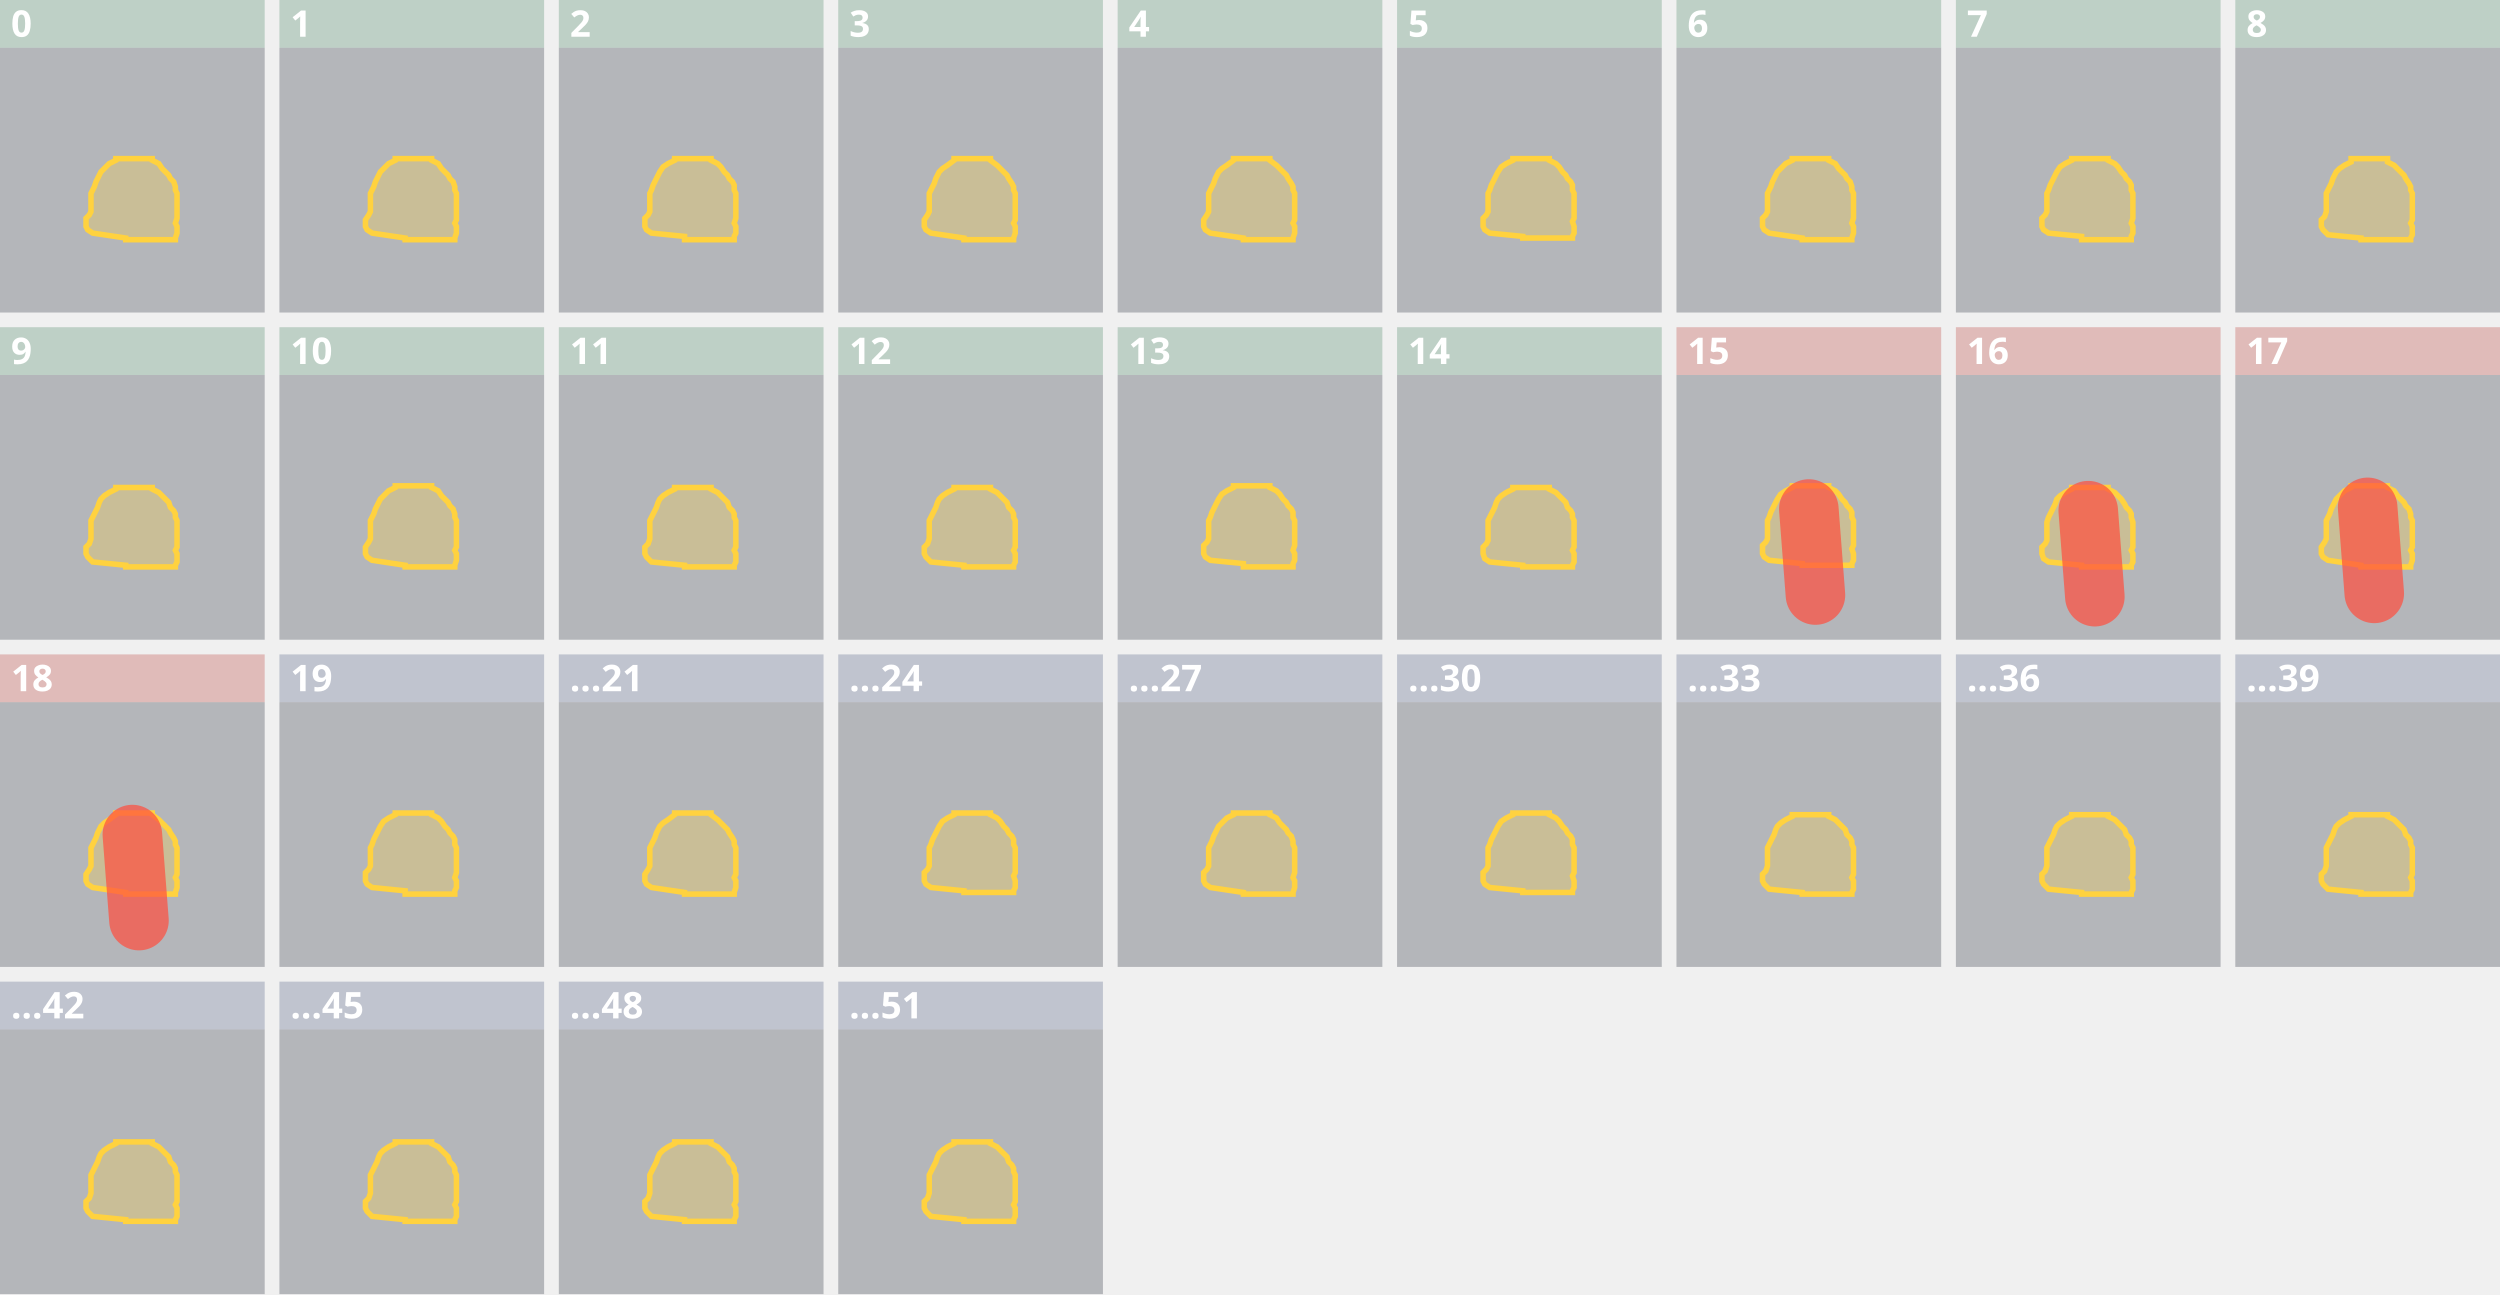
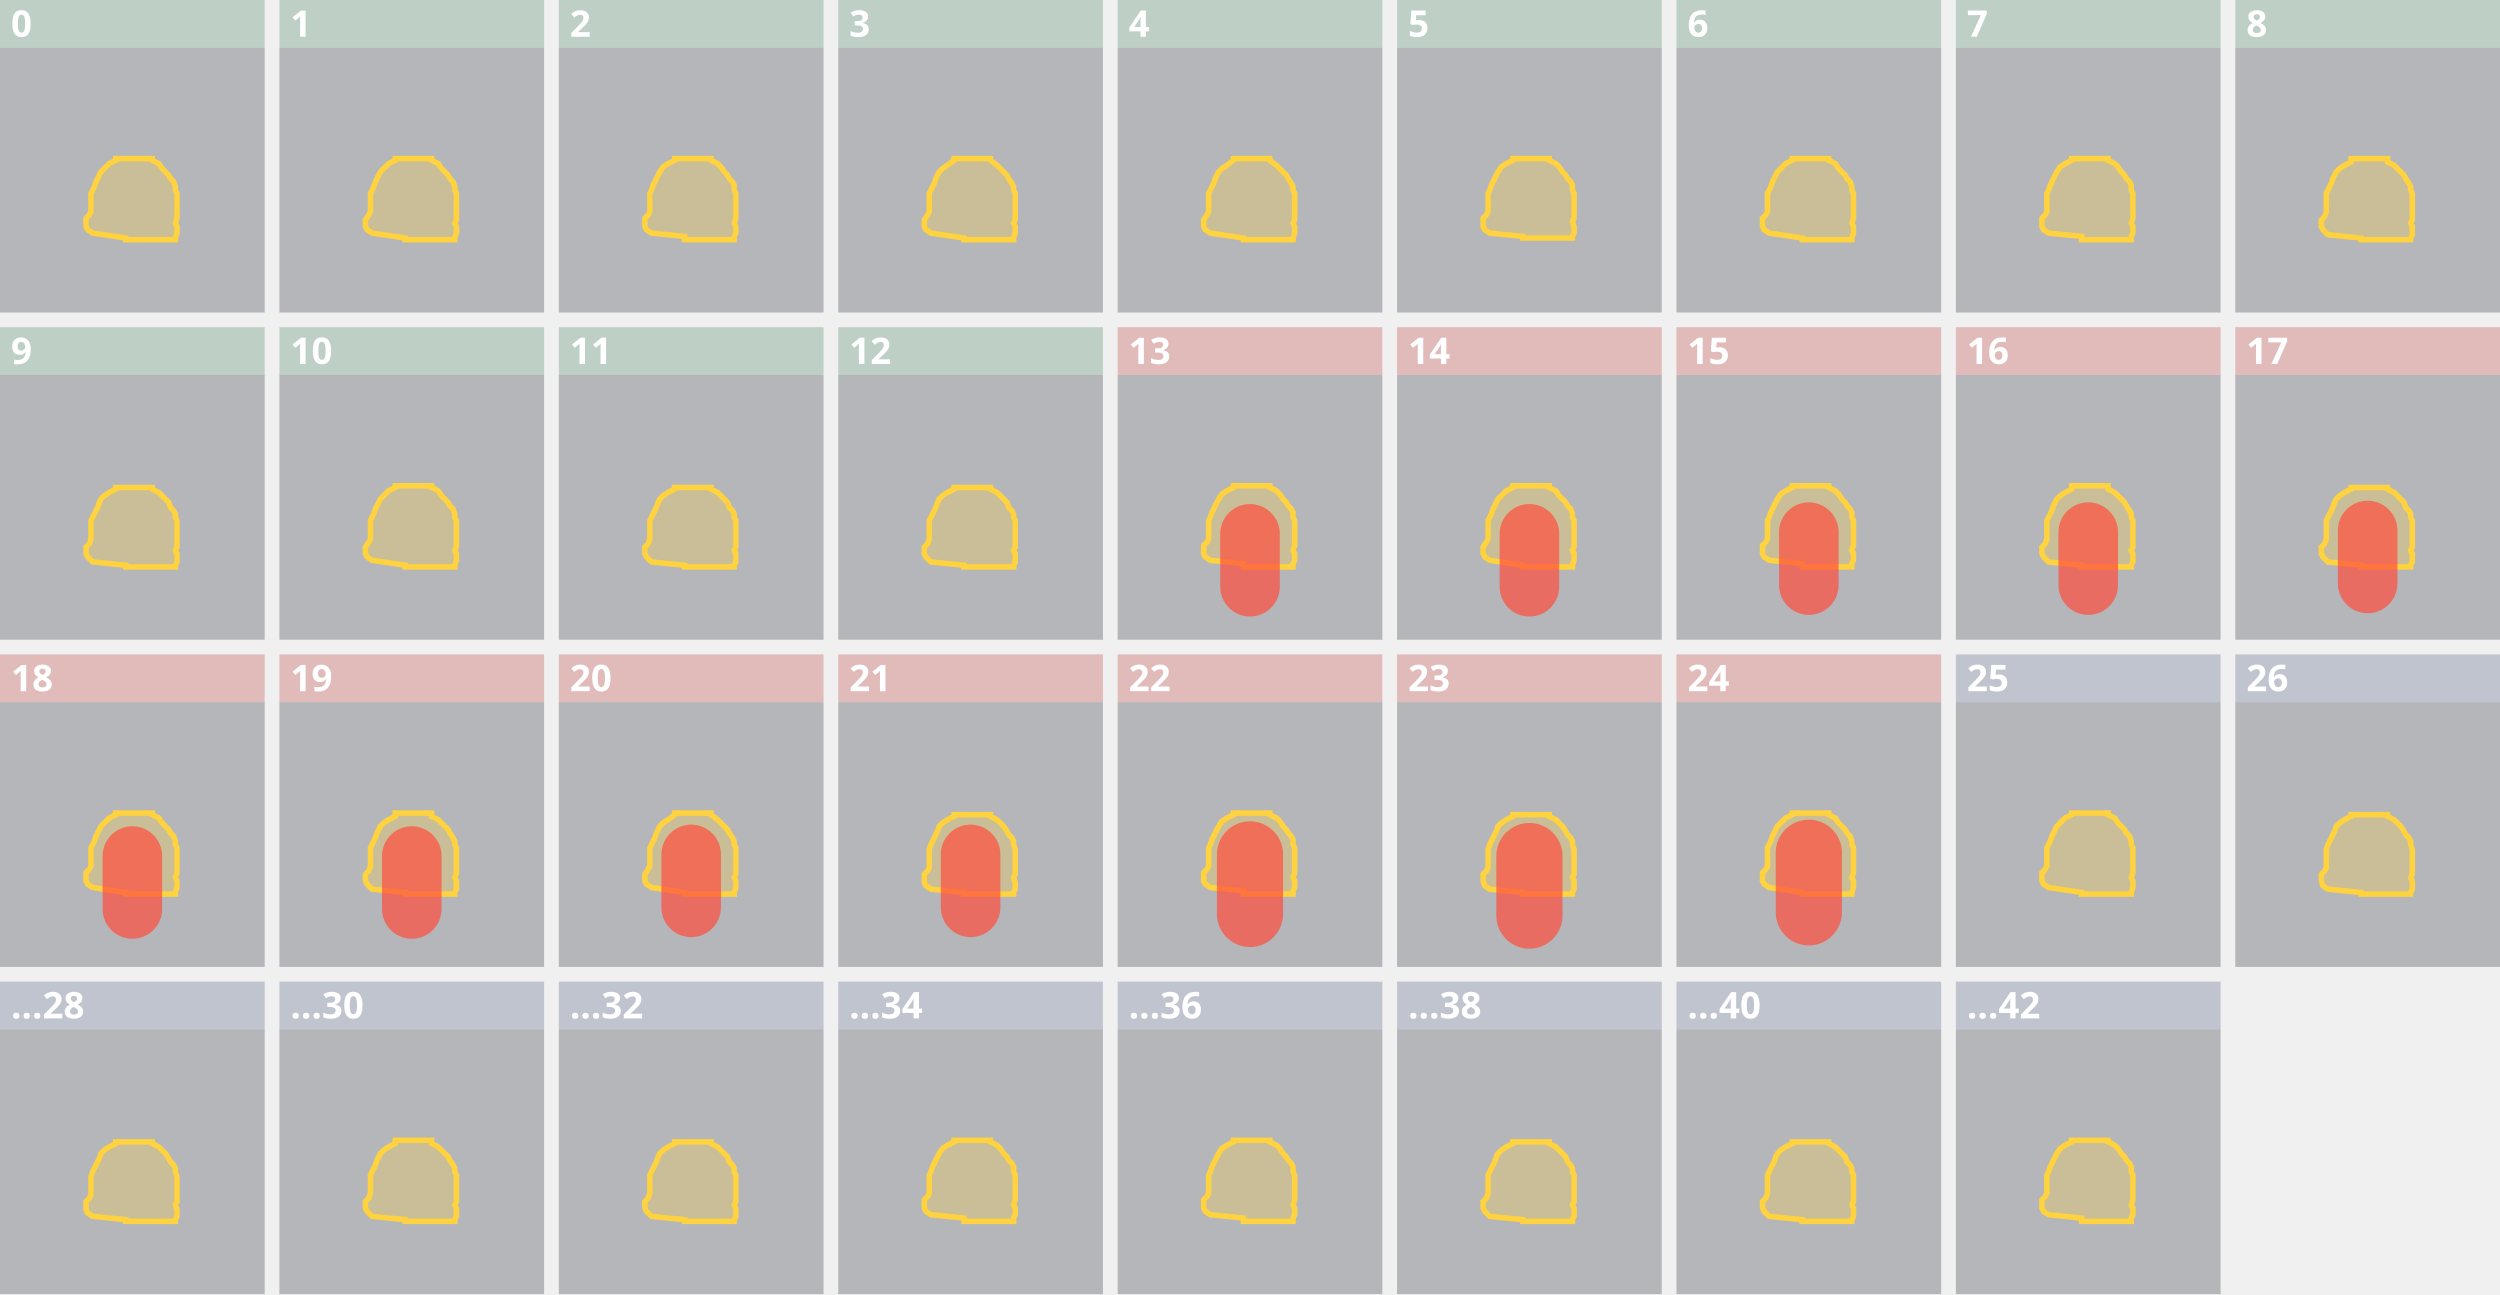
<svg xmlns="http://www.w3.org/2000/svg" viewBox="0 0 680 352" width="680" height="352">
  <style>text{font:bold 10px sans-serif;fill:#ffffff}.k{fill:#1b2230}.g{stroke:#8a96aa;stroke-width:2.22}use{stroke-width:3.33;fill-opacity:.28}.u{stroke:#ffd23f;fill:#ffd23f}.v{stroke:#4ade80;fill:#4ade80;fill-opacity:.6}.a{stroke:#e879f9;fill:#e879f9}.o{stroke:#22d3ee;fill:#22d3ee;fill-opacity:.5}.H{color:#ff4d3d;fill:#ff4d3d;opacity:.7}.G{color:#3b9cff;fill:#3b9cff;opacity:.75}.S{color:#ffa630;fill:#ffa630;opacity:.75}.T{color:#ffa630;fill:none;stroke:#ffa630;stroke-width:4.44;stroke-dasharray:8.9}.P{color:#c49bff;fill:none;stroke:#c49bff;stroke-width:2.22;stroke-dasharray:6.7}</style>
  <defs>
    <path id="b0" d="M-10 -13L12 -13L12 -12L16 -10L18 -7L20 -5L22 -3L23 -1L25 1L26 4L26 6L27 8L27 10L27 13L27 15L27 17L27 19L27 21L27 23L26 26L27 28L27 30L27 32L26 35L26 36L-4 36L-4 35L-24 32L-27 30L-28 28L-28 26L-28 23L-26 21L-25 19L-25 17L-25 15L-25 13L-25 10L-25 8L-24 6L-23 4L-22 1L-21 -1L-20 -3L-19 -5L-17 -7L-14 -10L-10 -12Z" />
    <path id="b1" d="M-10 -13L12 -13L12 -12L16 -10L18 -7L20 -5L22 -3L23 -1L25 1L26 4L26 6L27 8L27 10L27 13L27 15L27 17L27 19L27 21L27 24L26 26L27 28L27 30L27 32L26 35L26 36L-4 36L-4 35L-24 32L-27 30L-28 28L-28 26L-28 24L-26 21L-25 19L-25 17L-25 15L-25 13L-25 10L-25 8L-24 6L-23 4L-22 1L-21 -1L-20 -3L-19 -5L-17 -7L-14 -10L-10 -12Z" />
    <path id="b2" d="M-10 -13L12 -13L12 -12L16 -10L18 -8L20 -5L22 -3L23 -1L25 1L26 3L26 6L27 8L27 10L27 12L27 15L27 17L27 19L27 21L27 23L26 26L27 28L27 30L27 32L26 34L26 36L-4 36L-4 34L-24 32L-27 30L-28 28L-28 26L-28 23L-26 21L-25 19L-25 17L-25 15L-25 12L-25 10L-25 8L-24 6L-23 3L-22 1L-21 -1L-20 -3L-19 -5L-17 -8L-14 -10L-10 -12Z" />
    <path id="b3" d="M-10 -13L12 -13L12 -12L16 -9L18 -7L20 -5L22 -3L23 -1L25 2L26 4L26 6L27 8L27 10L27 13L27 15L27 17L27 19L27 21L27 24L26 26L27 28L27 30L27 32L26 35L26 36L-4 36L-4 35L-24 32L-27 30L-28 28L-28 26L-28 24L-26 21L-25 19L-25 17L-25 15L-25 13L-25 10L-25 8L-24 6L-23 4L-22 2L-21 -1L-20 -3L-19 -5L-17 -7L-14 -9L-10 -12Z" />
    <path id="b4" d="M-10 -13L12 -13L12 -12L16 -10L18 -8L20 -5L22 -3L23 -1L25 1L26 3L26 6L27 8L27 10L27 12L27 15L27 17L27 19L27 21L27 23L26 25L27 28L27 30L27 32L26 34L26 35L-4 35L-4 34L-24 32L-27 30L-28 28L-28 25L-28 23L-26 21L-25 19L-25 17L-25 15L-25 12L-25 10L-25 8L-24 6L-23 3L-22 1L-21 -1L-20 -3L-19 -5L-17 -8L-14 -10L-10 -12Z" />
    <path id="b5" d="M-10 -13L12 -13L12 -11L16 -9L18 -7L20 -5L22 -3L23 -1L25 2L26 4L26 6L27 8L27 11L27 13L27 15L27 17L27 19L27 22L27 24L26 26L27 28L27 30L27 33L26 35L26 36L-4 36L-4 35L-24 33L-27 30L-28 28L-28 26L-28 24L-26 22L-25 19L-25 17L-25 15L-25 13L-25 11L-25 8L-24 6L-23 4L-22 2L-21 -1L-20 -3L-19 -5L-17 -7L-14 -9L-10 -11Z" />
    <path id="b6" d="M-10 -12L12 -12L12 -11L16 -9L18 -7L20 -5L22 -3L23 0L25 2L26 4L26 6L27 8L27 11L27 13L27 15L27 17L27 19L27 22L27 24L26 26L27 28L27 30L27 33L26 35L26 36L-4 36L-4 35L-24 33L-27 30L-28 28L-28 26L-28 24L-26 22L-25 19L-25 17L-25 15L-25 13L-25 11L-25 8L-24 6L-23 4L-22 2L-21 0L-20 -3L-19 -5L-17 -7L-14 -9L-10 -11Z" />
-     <path id="b7" d="M-10 -12L12 -12L12 -11L16 -9L18 -7L20 -5L22 -3L23 0L25 2L26 4L26 6L27 8L27 11L27 13L27 15L27 17L27 20L27 22L27 24L26 26L27 28L27 31L27 33L26 35L26 36L-4 36L-4 35L-24 33L-27 31L-28 28L-28 26L-28 24L-26 22L-25 20L-25 17L-25 15L-25 13L-25 11L-25 8L-24 6L-23 4L-22 2L-21 0L-20 -3L-19 -5L-17 -7L-14 -9L-10 -11Z" />
+     <path id="b7" d="M-10 -12L12 -12L12 -11L16 -9L18 -7L20 -5L22 -2L23 0L25 2L26 4L26 6L27 9L27 11L27 13L27 15L27 18L27 20L27 22L27 24L26 26L27 29L27 31L27 33L26 35L26 36L-4 36L-4 35L-24 33L-27 31L-28 29L-28 26L-28 24L-26 22L-25 20L-25 18L-25 15L-25 13L-25 11L-25 9L-24 6L-23 4L-22 2L-21 0L-20 -2L-19 -5L-17 -7L-14 -9L-10 -11Z" />
    <path id="b8" d="M-10 -12L12 -12L12 -11L16 -9L18 -7L20 -5L22 -2L23 0L25 2L26 4L26 6L27 9L27 11L27 13L27 15L27 18L27 20L27 22L27 24L26 26L27 28L27 31L27 33L26 35L26 36L-4 36L-4 35L-24 33L-27 31L-28 28L-28 26L-28 24L-26 22L-25 20L-25 18L-25 15L-25 13L-25 11L-25 9L-24 6L-23 4L-22 2L-21 0L-20 -2L-19 -5L-17 -7L-14 -9L-10 -11Z" />
    <rect id="K" x="-80" y="-80" width="160" height="160" class="k" />
    <rect id="Ls" width="72" height="13" fill="#3f7d5a" />
    <rect id="La" width="72" height="13" fill="#b8332b" />
    <rect id="Le" width="72" height="13" fill="#46557a" />
  </defs>
  <use href="#Ls" x="0" y="0" />
  <text x="3" y="10">0</text>
  <svg x="0" y="13" width="72" height="72" viewBox="-80 -80 160 160">
    <use href="#K" />
    <use href="#b0" class="u" />
  </svg>
  <use href="#Ls" x="76" y="0" />
  <text x="79" y="10">1</text>
  <svg x="76" y="13" width="72" height="72" viewBox="-80 -80 160 160">
    <use href="#K" />
    <use href="#b1" class="u" />
  </svg>
  <use href="#Ls" x="152" y="0" />
  <text x="155" y="10">2</text>
  <svg x="152" y="13" width="72" height="72" viewBox="-80 -80 160 160">
    <use href="#K" />
    <use href="#b2" class="u" />
  </svg>
  <use href="#Ls" x="228" y="0" />
  <text x="231" y="10">3</text>
  <svg x="228" y="13" width="72" height="72" viewBox="-80 -80 160 160">
    <use href="#K" />
    <use href="#b3" class="u" />
  </svg>
  <use href="#Ls" x="304" y="0" />
  <text x="307" y="10">4</text>
  <svg x="304" y="13" width="72" height="72" viewBox="-80 -80 160 160">
    <use href="#K" />
    <use href="#b3" class="u" />
  </svg>
  <use href="#Ls" x="380" y="0" />
  <text x="383" y="10">5</text>
  <svg x="380" y="13" width="72" height="72" viewBox="-80 -80 160 160">
    <use href="#K" />
    <use href="#b4" class="u" />
  </svg>
  <use href="#Ls" x="456" y="0" />
  <text x="459" y="10">6</text>
  <svg x="456" y="13" width="72" height="72" viewBox="-80 -80 160 160">
    <use href="#K" />
    <use href="#b0" class="u" />
  </svg>
  <use href="#Ls" x="532" y="0" />
  <text x="535" y="10">7</text>
  <svg x="532" y="13" width="72" height="72" viewBox="-80 -80 160 160">
    <use href="#K" />
    <use href="#b2" class="u" />
  </svg>
  <use href="#Ls" x="608" y="0" />
  <text x="611" y="10">8</text>
  <svg x="608" y="13" width="72" height="72" viewBox="-80 -80 160 160">
    <use href="#K" />
    <use href="#b5" class="u" />
  </svg>
  <use href="#Ls" x="0" y="89" />
  <text x="3" y="99">9</text>
  <svg x="0" y="102" width="72" height="72" viewBox="-80 -80 160 160">
    <use href="#K" />
    <use href="#b6" class="u" />
  </svg>
  <use href="#Ls" x="76" y="89" />
  <text x="79" y="99">10</text>
  <svg x="76" y="102" width="72" height="72" viewBox="-80 -80 160 160">
    <use href="#K" />
    <use href="#b1" class="u" />
  </svg>
  <use href="#Ls" x="152" y="89" />
  <text x="155" y="99">11</text>
  <svg x="152" y="102" width="72" height="72" viewBox="-80 -80 160 160">
    <use href="#K" />
    <use href="#b6" class="u" />
  </svg>
  <use href="#Ls" x="228" y="89" />
  <text x="231" y="99">12</text>
  <svg x="228" y="102" width="72" height="72" viewBox="-80 -80 160 160">
    <use href="#K" />
    <use href="#b6" class="u" />
  </svg>
-   <use href="#Ls" x="304" y="89" />
+   <use href="#La" x="304" y="89" />
  <text x="307" y="99">13</text>
  <svg x="304" y="102" width="72" height="72" viewBox="-80 -80 160 160">
    <use href="#K" />
    <use href="#b2" class="u" />
-   </svg>
-   <use href="#Ls" x="380" y="89" />
+     <g class="H">
+       <line x1="0" y1="16" x2="0" y2="48" stroke="currentColor" stroke-width="36" stroke-linecap="round" />
+     </g>
+   </svg>
+   <use href="#La" x="380" y="89" />
  <text x="383" y="99">14</text>
  <svg x="380" y="102" width="72" height="72" viewBox="-80 -80 160 160">
    <use href="#K" />
-     <use href="#b7" class="u" />
+     <use href="#b1" class="u" />
+     <g class="H">
+       <line x1="0" y1="16" x2="0" y2="48" stroke="currentColor" stroke-width="36" stroke-linecap="round" />
+     </g>
  </svg>
  <use href="#La" x="456" y="89" />
  <text x="459" y="99">15</text>
  <svg x="456" y="102" width="72" height="72" viewBox="-80 -80 160 160">
    <use href="#K" />
-     <use href="#b4" class="u" />
-     <g class="H">
-       <line x1="0" y1="1" x2="4" y2="53" stroke="currentColor" stroke-width="36" stroke-linecap="round" />
+     <use href="#b2" class="u" />
+     <g class="H">
+       <line x1="0" y1="15" x2="0" y2="47" stroke="currentColor" stroke-width="36" stroke-linecap="round" />
    </g>
  </svg>
  <use href="#La" x="532" y="89" />
  <text x="535" y="99">16</text>
  <svg x="532" y="102" width="72" height="72" viewBox="-80 -80 160 160">
    <use href="#K" />
-     <use href="#b8" class="u" />
-     <g class="H">
-       <line x1="0" y1="2" x2="4" y2="54" stroke="currentColor" stroke-width="36" stroke-linecap="round" />
+     <use href="#b5" class="u" />
+     <g class="H">
+       <line x1="0" y1="15" x2="0" y2="47" stroke="currentColor" stroke-width="36" stroke-linecap="round" />
    </g>
  </svg>
  <use href="#La" x="608" y="89" />
  <text x="611" y="99">17</text>
  <svg x="608" y="102" width="72" height="72" viewBox="-80 -80 160 160">
    <use href="#K" />
-     <use href="#b1" class="u" />
-     <g class="H">
-       <line x1="0" y1="0" x2="4" y2="52" stroke="currentColor" stroke-width="36" stroke-linecap="round" />
+     <use href="#b6" class="u" />
+     <g class="H">
+       <line x1="0" y1="14" x2="0" y2="46" stroke="currentColor" stroke-width="36" stroke-linecap="round" />
    </g>
  </svg>
  <use href="#La" x="0" y="178" />
  <text x="3" y="188">18</text>
  <svg x="0" y="191" width="72" height="72" viewBox="-80 -80 160 160">
    <use href="#K" />
-     <use href="#b3" class="u" />
-     <g class="H">
-       <line x1="0" y1="0" x2="4" y2="52" stroke="currentColor" stroke-width="36" stroke-linecap="round" />
-     </g>
-   </svg>
-   <use href="#Le" x="76" y="178" />
+     <use href="#b0" class="u" />
+     <g class="H">
+       <line x1="0" y1="13" x2="0" y2="45" stroke="currentColor" stroke-width="36" stroke-linecap="round" />
+     </g>
+   </svg>
+   <use href="#La" x="76" y="178" />
  <text x="79" y="188">19</text>
  <svg x="76" y="191" width="72" height="72" viewBox="-80 -80 160 160">
    <use href="#K" />
-     <use href="#b2" class="u" />
-   </svg>
-   <use href="#Le" x="152" y="178" />
-   <text x="155" y="188">…21</text>
+     <use href="#b5" class="u" />
+     <g class="H">
+       <line x1="0" y1="13" x2="0" y2="45" stroke="currentColor" stroke-width="36" stroke-linecap="round" />
+     </g>
+   </svg>
+   <use href="#La" x="152" y="178" />
+   <text x="155" y="188">20</text>
  <svg x="152" y="191" width="72" height="72" viewBox="-80 -80 160 160">
    <use href="#K" />
    <use href="#b3" class="u" />
-   </svg>
-   <use href="#Le" x="228" y="178" />
-   <text x="231" y="188">…24</text>
+     <g class="H">
+       <line x1="0" y1="12" x2="0" y2="44" stroke="currentColor" stroke-width="36" stroke-linecap="round" />
+     </g>
+   </svg>
+   <use href="#La" x="228" y="178" />
+   <text x="231" y="188">21</text>
  <svg x="228" y="191" width="72" height="72" viewBox="-80 -80 160 160">
    <use href="#K" />
-     <use href="#b4" class="u" />
-   </svg>
-   <use href="#Le" x="304" y="178" />
-   <text x="307" y="188">…27</text>
+     <use href="#b7" class="u" />
+     <g class="H">
+       <line x1="0" y1="12" x2="0" y2="44" stroke="currentColor" stroke-width="36" stroke-linecap="round" />
+     </g>
+   </svg>
+   <use href="#La" x="304" y="178" />
+   <text x="307" y="188">22</text>
  <svg x="304" y="191" width="72" height="72" viewBox="-80 -80 160 160">
    <use href="#K" />
-     <use href="#b0" class="u" />
-   </svg>
-   <use href="#Le" x="380" y="178" />
-   <text x="383" y="188">…30</text>
+     <use href="#b2" class="u" />
+     <g class="H">
+       <line x1="0" y1="12" x2="0" y2="48" stroke="currentColor" stroke-width="40" stroke-linecap="round" />
+     </g>
+   </svg>
+   <use href="#La" x="380" y="178" />
+   <text x="383" y="188">23</text>
  <svg x="380" y="191" width="72" height="72" viewBox="-80 -80 160 160">
    <use href="#K" />
-     <use href="#b4" class="u" />
-   </svg>
-   <use href="#Le" x="456" y="178" />
-   <text x="459" y="188">…33</text>
+     <use href="#b8" class="u" />
+     <g class="H">
+       <line x1="0" y1="13" x2="0" y2="49" stroke="currentColor" stroke-width="40" stroke-linecap="round" />
+     </g>
+   </svg>
+   <use href="#La" x="456" y="178" />
+   <text x="459" y="188">24</text>
  <svg x="456" y="191" width="72" height="72" viewBox="-80 -80 160 160">
    <use href="#K" />
-     <use href="#b6" class="u" />
+     <use href="#b0" class="u" />
+     <g class="H">
+       <line x1="0" y1="11" x2="0" y2="47" stroke="currentColor" stroke-width="40" stroke-linecap="round" />
+     </g>
  </svg>
  <use href="#Le" x="532" y="178" />
-   <text x="535" y="188">…36</text>
+   <text x="535" y="188">25</text>
  <svg x="532" y="191" width="72" height="72" viewBox="-80 -80 160 160">
    <use href="#K" />
-     <use href="#b6" class="u" />
+     <use href="#b0" class="u" />
  </svg>
  <use href="#Le" x="608" y="178" />
-   <text x="611" y="188">…39</text>
+   <text x="611" y="188">26</text>
  <svg x="608" y="191" width="72" height="72" viewBox="-80 -80 160 160">
    <use href="#K" />
-     <use href="#b6" class="u" />
+     <use href="#b8" class="u" />
  </svg>
  <use href="#Le" x="0" y="267" />
-   <text x="3" y="277">…42</text>
+   <text x="3" y="277">…28</text>
  <svg x="0" y="280" width="72" height="72" viewBox="-80 -80 160 160">
    <use href="#K" />
-     <use href="#b6" class="u" />
+     <use href="#b7" class="u" />
  </svg>
  <use href="#Le" x="76" y="267" />
-   <text x="79" y="277">…45</text>
+   <text x="79" y="277">…30</text>
  <svg x="76" y="280" width="72" height="72" viewBox="-80 -80 160 160">
    <use href="#K" />
-     <use href="#b6" class="u" />
+     <use href="#b5" class="u" />
  </svg>
  <use href="#Le" x="152" y="267" />
-   <text x="155" y="277">…48</text>
+   <text x="155" y="277">…32</text>
  <svg x="152" y="280" width="72" height="72" viewBox="-80 -80 160 160">
    <use href="#K" />
    <use href="#b6" class="u" />
  </svg>
  <use href="#Le" x="228" y="267" />
-   <text x="231" y="277">…51</text>
+   <text x="231" y="277">…34</text>
  <svg x="228" y="280" width="72" height="72" viewBox="-80 -80 160 160">
    <use href="#K" />
-     <use href="#b6" class="u" />
+     <use href="#b2" class="u" />
+   </svg>
+   <use href="#Le" x="304" y="267" />
+   <text x="307" y="277">…36</text>
+   <svg x="304" y="280" width="72" height="72" viewBox="-80 -80 160 160">
+     <use href="#K" />
+     <use href="#b2" class="u" />
+   </svg>
+   <use href="#Le" x="380" y="267" />
+   <text x="383" y="277">…38</text>
+   <svg x="380" y="280" width="72" height="72" viewBox="-80 -80 160 160">
+     <use href="#K" />
+     <use href="#b6" class="u" />
+   </svg>
+   <use href="#Le" x="456" y="267" />
+   <text x="459" y="277">…40</text>
+   <svg x="456" y="280" width="72" height="72" viewBox="-80 -80 160 160">
+     <use href="#K" />
+     <use href="#b6" class="u" />
+   </svg>
+   <use href="#Le" x="532" y="267" />
+   <text x="535" y="277">…42</text>
+   <svg x="532" y="280" width="72" height="72" viewBox="-80 -80 160 160">
+     <use href="#K" />
+     <use href="#b2" class="u" />
  </svg>
</svg>
